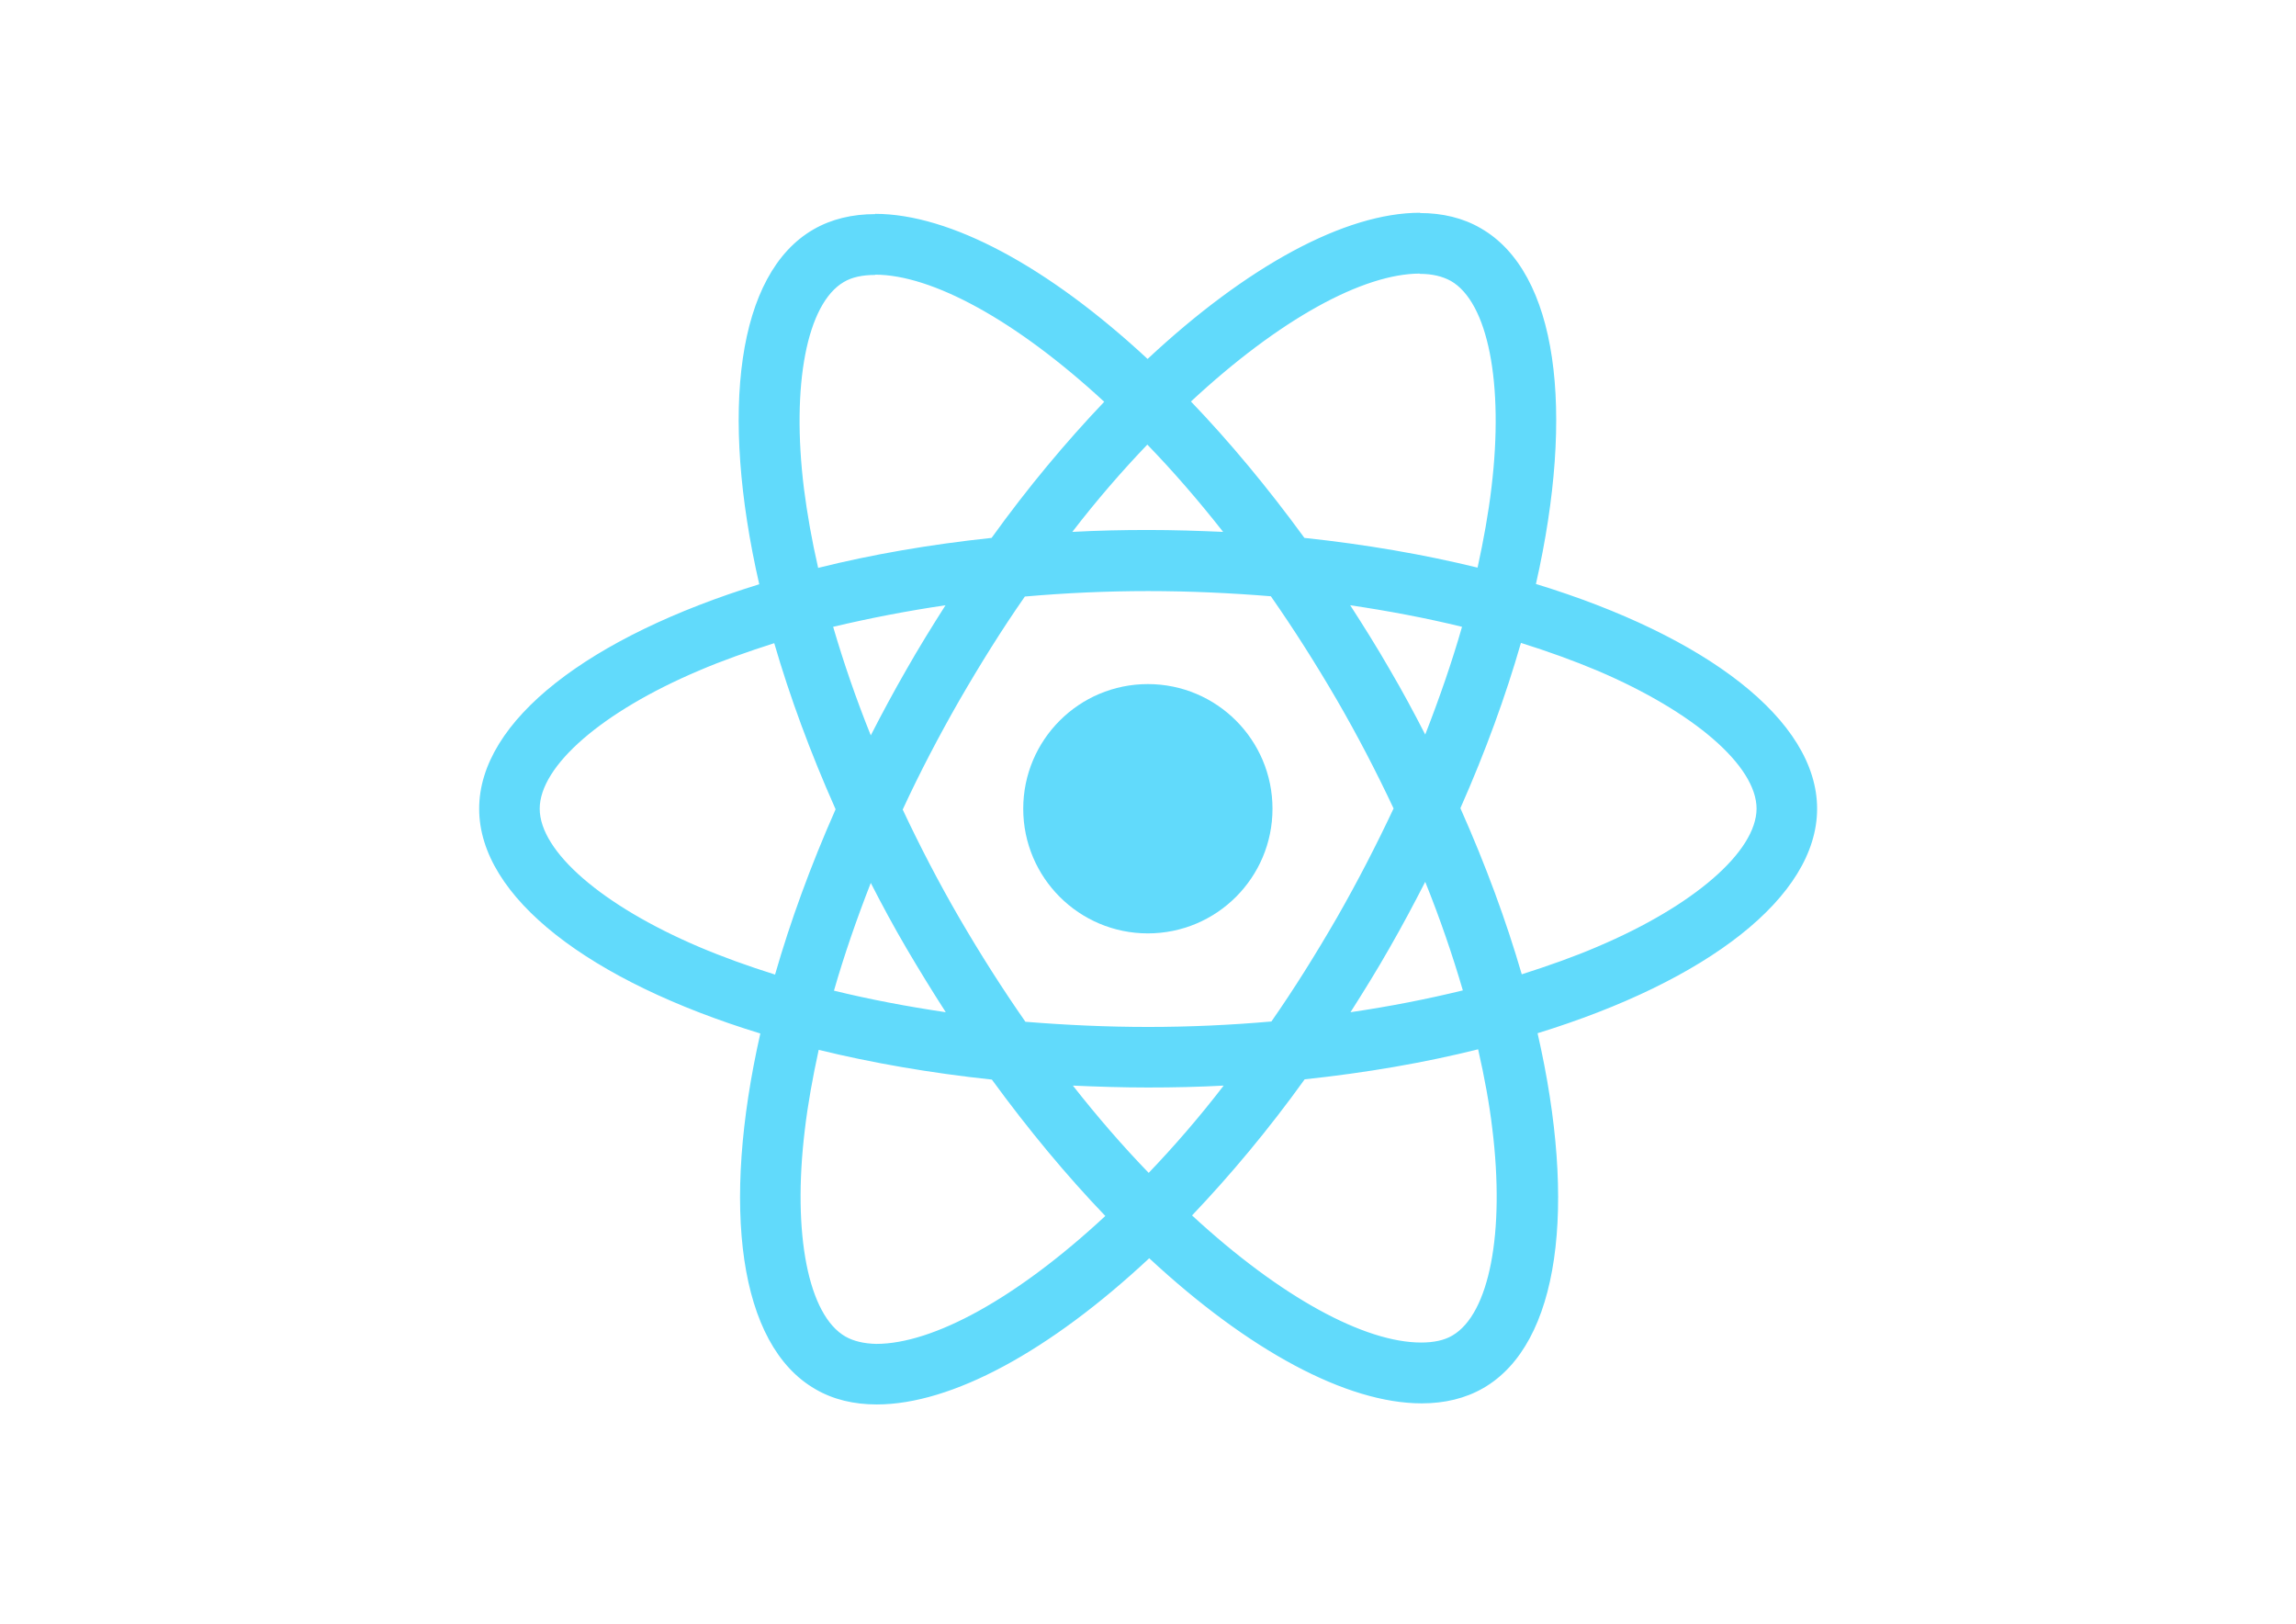
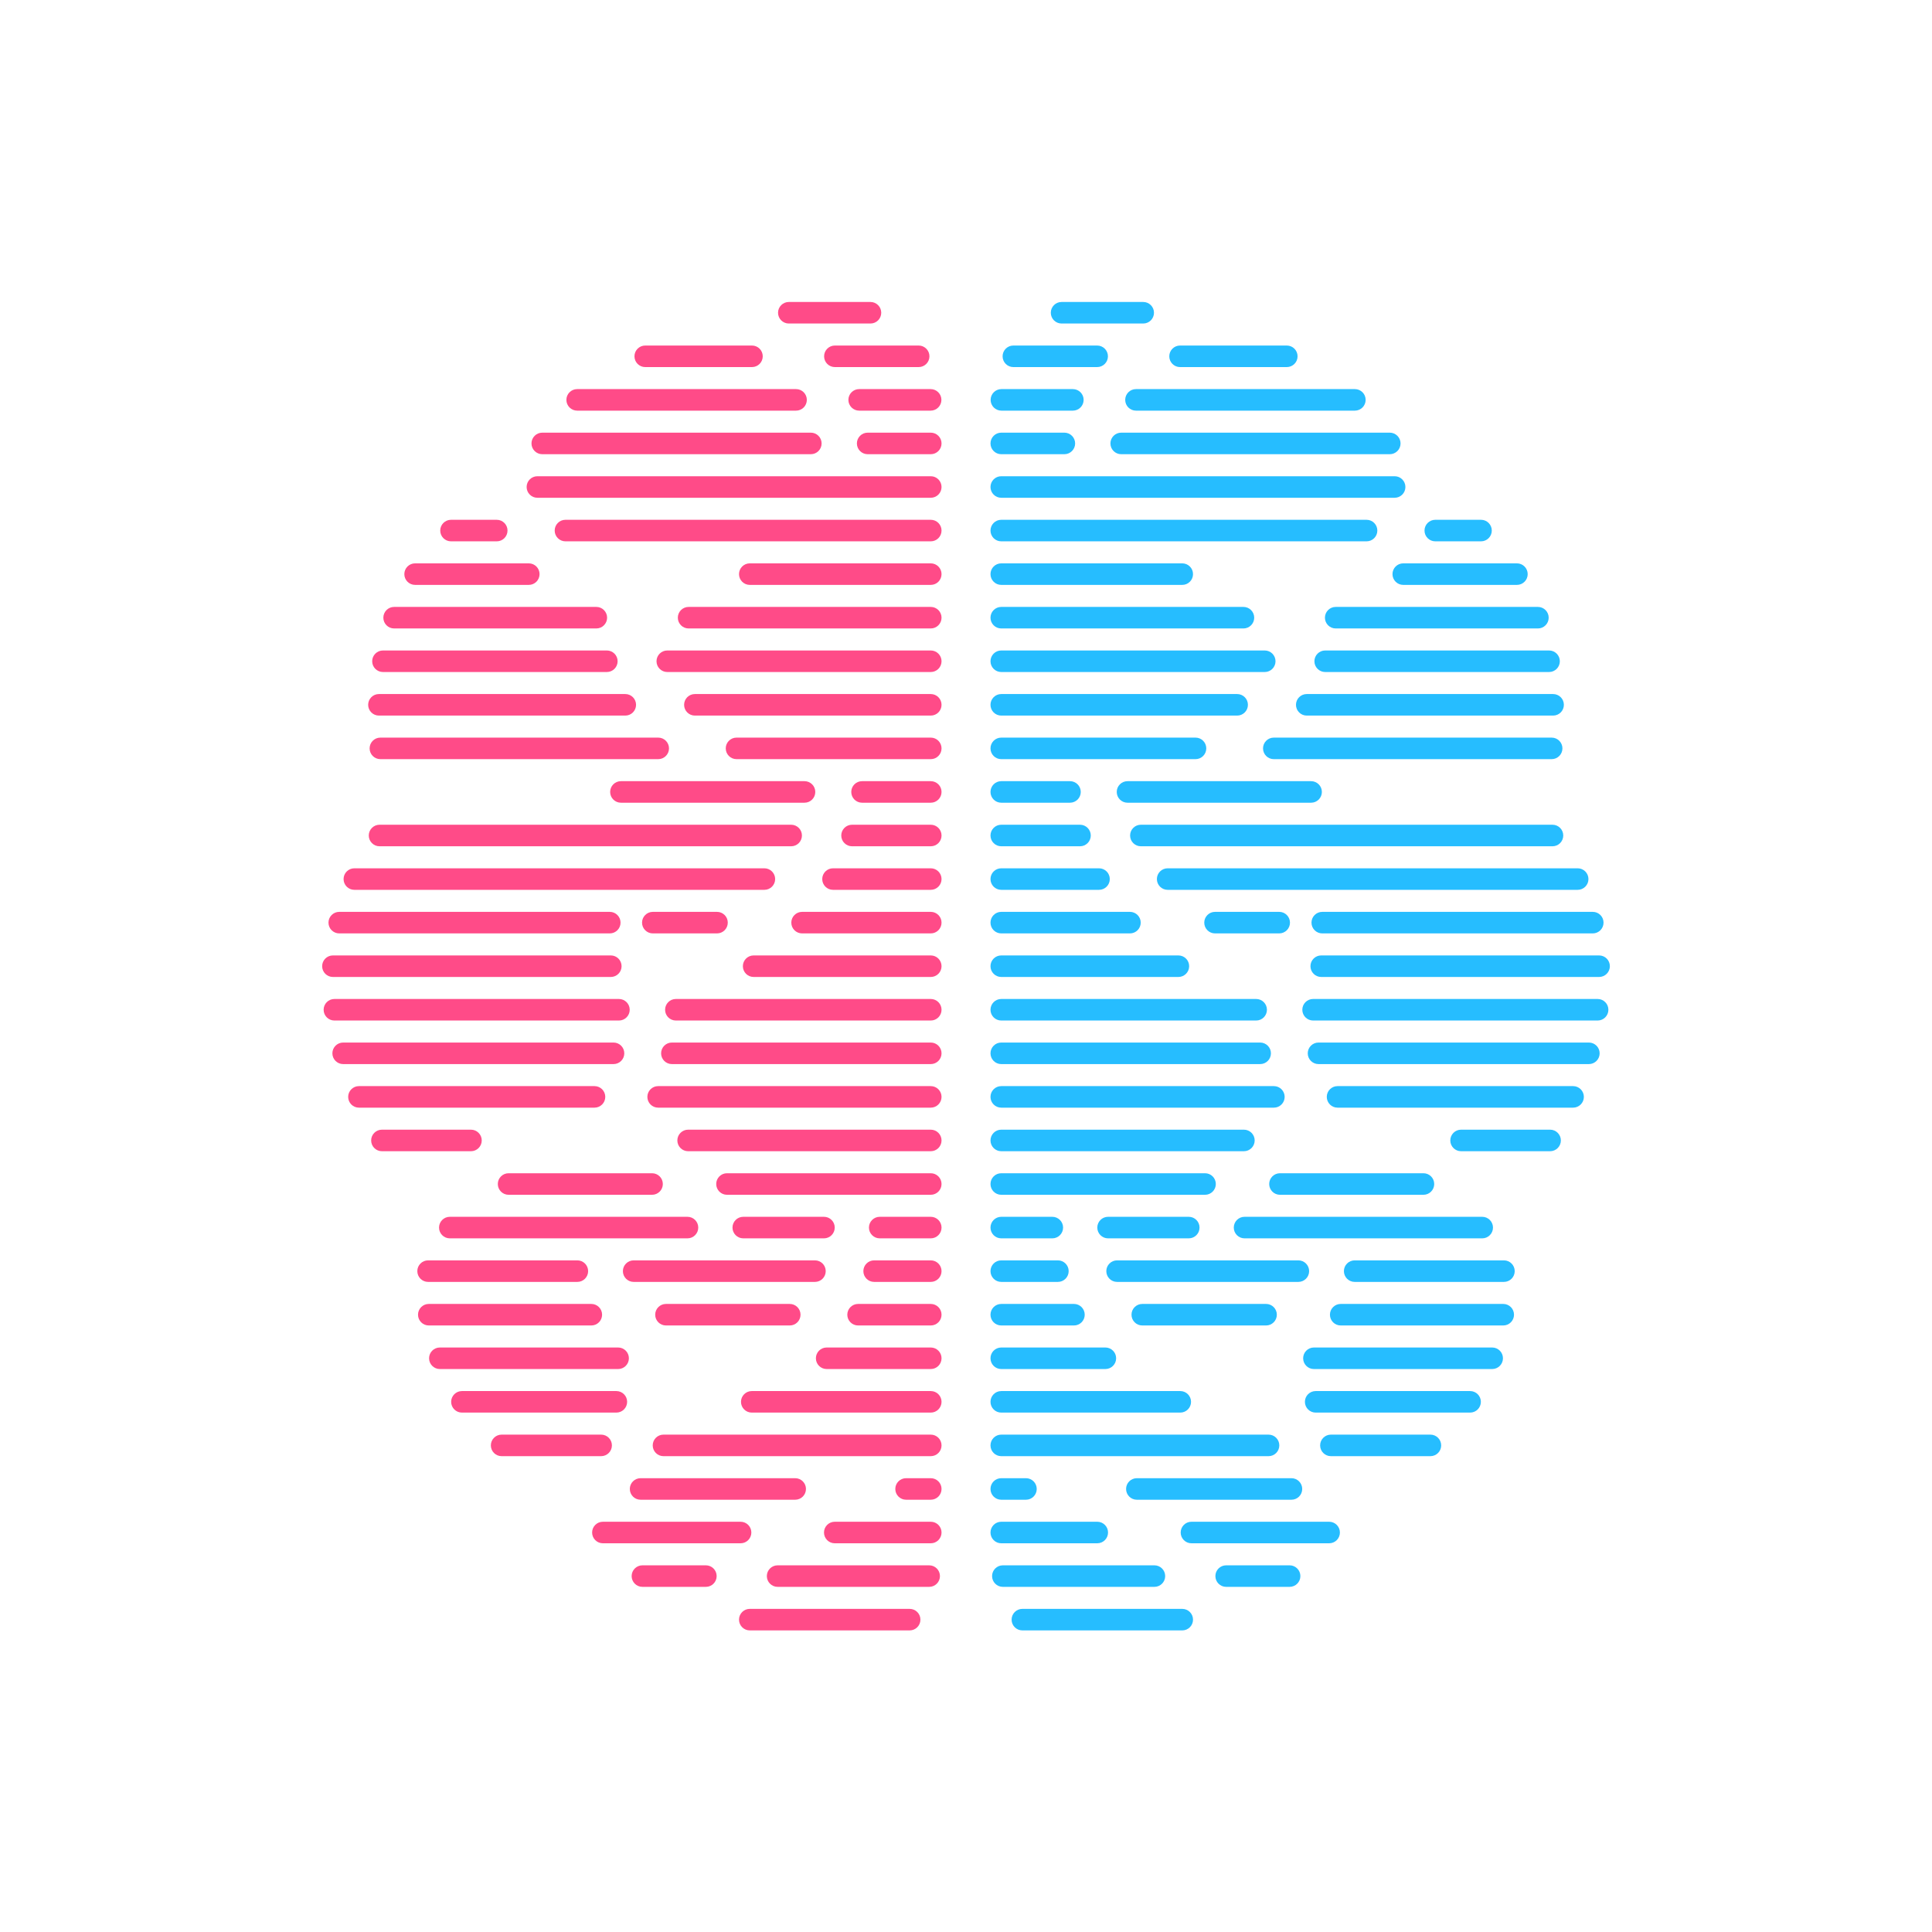
- <svg xmlns="http://www.w3.org/2000/svg" viewBox="0 0 841.9 595.3">
-   <g fill="#61DAFB">
-     <path d="M666.3 296.5c0-32.5-40.7-63.3-103.1-82.4 14.4-63.6 8-114.2-20.2-130.4-6.5-3.8-14.1-5.6-22.4-5.6v22.3c4.6 0 8.3.9 11.4 2.6 13.6 7.8 19.5 37.5 14.9 75.7-1.1 9.4-2.9 19.3-5.1 29.4-19.6-4.8-41-8.5-63.5-10.9-13.5-18.5-27.5-35.3-41.6-50 32.6-30.3 63.2-46.9 84-46.9V78c-27.5 0-63.5 19.6-99.9 53.6-36.4-33.8-72.4-53.2-99.9-53.2v22.3c20.7 0 51.4 16.5 84 46.6-14 14.7-28 31.4-41.3 49.9-22.6 2.4-44 6.1-63.6 11-2.3-10-4-19.7-5.2-29-4.7-38.2 1.1-67.9 14.6-75.8 3-1.8 6.9-2.6 11.5-2.6V78.5c-8.4 0-16 1.8-22.6 5.6-28.1 16.2-34.4 66.7-19.9 130.1-62.2 19.2-102.7 49.9-102.7 82.3 0 32.5 40.7 63.3 103.1 82.4-14.4 63.6-8 114.2 20.2 130.4 6.5 3.8 14.1 5.6 22.5 5.6 27.5 0 63.5-19.6 99.9-53.6 36.4 33.8 72.4 53.2 99.9 53.2 8.4 0 16-1.8 22.6-5.6 28.1-16.2 34.4-66.7 19.9-130.1 62-19.1 102.5-49.9 102.5-82.3zm-130.2-66.7c-3.7 12.9-8.3 26.2-13.5 39.5-4.1-8-8.4-16-13.1-24-4.6-8-9.5-15.8-14.4-23.4 14.2 2.1 27.9 4.7 41 7.9zm-45.8 106.5c-7.8 13.5-15.8 26.3-24.1 38.2-14.9 1.3-30 2-45.2 2-15.1 0-30.2-.7-45-1.9-8.3-11.9-16.4-24.6-24.2-38-7.6-13.1-14.5-26.4-20.8-39.8 6.2-13.4 13.2-26.8 20.7-39.9 7.8-13.5 15.8-26.3 24.1-38.2 14.9-1.3 30-2 45.2-2 15.1 0 30.2.7 45 1.9 8.3 11.9 16.4 24.6 24.2 38 7.6 13.1 14.5 26.4 20.8 39.8-6.3 13.4-13.2 26.8-20.7 39.9zm32.3-13c5.4 13.4 10 26.8 13.8 39.8-13.1 3.2-26.9 5.9-41.2 8 4.9-7.7 9.8-15.6 14.4-23.7 4.6-8 8.9-16.1 13-24.1zM421.2 430c-9.3-9.6-18.6-20.3-27.8-32 9 .4 18.2.7 27.5.7 9.4 0 18.7-.2 27.8-.7-9 11.7-18.3 22.4-27.5 32zm-74.4-58.9c-14.2-2.1-27.9-4.7-41-7.9 3.7-12.9 8.3-26.2 13.5-39.5 4.1 8 8.4 16 13.1 24 4.7 8 9.5 15.8 14.4 23.4zM420.7 163c9.3 9.6 18.6 20.3 27.8 32-9-.4-18.2-.7-27.5-.7-9.4 0-18.7.2-27.8.7 9-11.7 18.3-22.4 27.5-32zm-74 58.9c-4.9 7.7-9.8 15.6-14.4 23.7-4.6 8-8.9 16-13 24-5.4-13.4-10-26.8-13.8-39.8 13.1-3.1 26.9-5.8 41.2-7.9zm-90.5 125.2c-35.4-15.1-58.3-34.9-58.3-50.6 0-15.7 22.9-35.6 58.3-50.6 8.6-3.7 18-7 27.7-10.1 5.7 19.6 13.2 40 22.5 60.9-9.2 20.8-16.6 41.1-22.2 60.6-9.9-3.1-19.3-6.5-28-10.2zM310 490c-13.6-7.8-19.5-37.5-14.9-75.7 1.1-9.4 2.9-19.3 5.1-29.4 19.6 4.8 41 8.5 63.5 10.9 13.5 18.5 27.5 35.3 41.6 50-32.6 30.3-63.2 46.9-84 46.9-4.5-.1-8.3-1-11.3-2.7zm237.2-76.2c4.7 38.2-1.1 67.9-14.6 75.8-3 1.8-6.9 2.6-11.5 2.6-20.7 0-51.4-16.5-84-46.6 14-14.7 28-31.4 41.3-49.9 22.6-2.4 44-6.1 63.6-11 2.3 10.1 4.1 19.8 5.2 29.1zm38.5-66.7c-8.6 3.7-18 7-27.7 10.1-5.7-19.6-13.2-40-22.5-60.9 9.2-20.8 16.6-41.1 22.2-60.6 9.9 3.1 19.3 6.5 28.1 10.2 35.4 15.1 58.3 34.9 58.3 50.6-.1 15.7-23 35.6-58.4 50.6zM320.8 78.4z" />
-     <circle cx="420.9" cy="296.5" r="45.7" />
-     <path d="M520.5 78.1z" />
+ <svg xmlns="http://www.w3.org/2000/svg" width="100%" height="100%" viewBox="0 0 1240 1240" version="1.1" xml:space="preserve" style="fill-rule:evenodd;clip-rule:evenodd;stroke-linejoin:round;stroke-miterlimit:1.414;">
+   <g>
+     <g>
+       <path d="M758.795,1046.43l-102.612,0c-3.82,0 -6.912,-3.091 -6.912,-6.911c0,-3.82 3.092,-6.91 6.912,-6.91l102.612,0c3.819,0 6.91,3.09 6.91,6.91c0,3.82 -3.091,6.911 -6.91,6.911Z" style="fill:#26bdff;fill-rule:nonzero;" />
+       <path d="M740.928,1018.48l-97.278,0c-3.819,0 -6.911,-3.09 -6.911,-6.91c0,-3.82 3.092,-6.91 6.911,-6.91l97.278,0c3.819,0 6.911,3.09 6.911,6.91c0,3.82 -3.092,6.91 -6.911,6.91Zm86.773,0l-40.727,0c-3.82,0 -6.911,-3.09 -6.911,-6.91c0,-3.82 3.091,-6.91 6.911,-6.91l40.727,0c3.82,0 6.911,3.09 6.911,6.91c0,3.82 -3.091,6.91 -6.911,6.91Z" style="fill:#26bdff;fill-rule:nonzero;" />
+       <path d="M704.254,990.514l-61.625,0c-3.819,0 -6.911,-3.092 -6.911,-6.911c0,-3.819 3.092,-6.911 6.911,-6.911l61.625,0c3.819,0 6.911,3.092 6.911,6.911c0,3.819 -3.092,6.911 -6.911,6.911Zm148.821,0l-88.376,0c-3.819,0 -6.91,-3.092 -6.91,-6.911c0,-3.819 3.091,-6.911 6.91,-6.911l88.376,0c3.82,0 6.91,3.092 6.91,6.911c0,3.819 -3.09,6.911 -6.91,6.911Z" style="fill:#26bdff;fill-rule:nonzero;" />
+       <path d="M658.486,962.561l-15.857,0c-3.819,0 -6.911,-3.092 -6.911,-6.912c0,-3.819 3.092,-6.911 6.911,-6.911l15.857,0c3.82,0 6.91,3.092 6.91,6.911c0,3.82 -3.09,6.912 -6.91,6.912Zm170.392,0l-99.224,0c-3.819,0 -6.911,-3.092 -6.911,-6.912c0,-3.819 3.092,-6.911 6.911,-6.911l99.224,0c3.819,0 6.911,3.092 6.911,6.911c0,3.82 -3.092,6.912 -6.911,6.912Z" style="fill:#26bdff;fill-rule:nonzero;" />
+       <path d="M814.184,934.597l-171.555,0c-3.819,0 -6.911,-3.092 -6.911,-6.911c0,-3.82 3.092,-6.912 6.911,-6.912l171.555,0c3.819,0 6.908,3.092 6.908,6.912c0,3.819 -3.089,6.911 -6.908,6.911Zm103.883,0l-63.868,0c-3.816,0 -6.908,-3.092 -6.908,-6.911c0,-3.82 3.092,-6.912 6.908,-6.912l63.868,0c3.82,0 6.912,3.092 6.912,6.912c0,3.819 -3.092,6.911 -6.912,6.911Z" style="fill:#26bdff;fill-rule:nonzero;" />
+       <path d="M757.521,906.633l-114.892,0c-3.819,0 -6.911,-3.092 -6.911,-6.908c0,-3.82 3.092,-6.912 6.911,-6.912l114.892,0c3.819,0 6.911,3.092 6.911,6.912c0,3.816 -3.092,6.908 -6.911,6.908Zm186.023,0l-99.111,0c-3.82,0 -6.911,-3.092 -6.911,-6.908c0,-3.82 3.091,-6.912 6.911,-6.912l99.111,0c3.819,0 6.91,3.092 6.91,6.912c0,3.816 -3.091,6.908 -6.91,6.908Z" style="fill:#26bdff;fill-rule:nonzero;" />
+       <path d="M709.449,878.68l-66.82,0c-3.819,0 -6.911,-3.092 -6.911,-6.911c0,-3.82 3.092,-6.912 6.911,-6.912l66.82,0c3.82,0 6.911,3.092 6.911,6.912c0,3.819 -3.091,6.911 -6.911,6.911Zm248.271,0l-114.421,0c-3.82,0 -6.911,-3.092 -6.911,-6.911c0,-3.82 3.091,-6.912 6.911,-6.912l114.421,0c3.819,0 6.911,3.092 6.911,6.912c0,3.819 -3.092,6.911 -6.911,6.911Z" style="fill:#26bdff;fill-rule:nonzero;" />
+       <path d="M689.29,850.716l-46.661,0c-3.819,0 -6.911,-3.092 -6.911,-6.908c0,-3.82 3.092,-6.912 6.911,-6.912l46.661,0c3.818,0 6.91,3.092 6.91,6.912c0,3.816 -3.092,6.908 -6.91,6.908Zm123.3,0l-79.455,0c-3.82,0 -6.911,-3.092 -6.911,-6.908c0,-3.82 3.091,-6.912 6.911,-6.912l79.455,0c3.819,0 6.91,3.092 6.91,6.912c0,3.816 -3.091,6.908 -6.91,6.908Zm152.224,0l-104.319,0c-3.819,0 -6.91,-3.092 -6.91,-6.908c0,-3.82 3.091,-6.912 6.91,-6.912l104.319,0c3.82,0 6.91,3.092 6.91,6.912c0,3.816 -3.09,6.908 -6.91,6.908Z" style="fill:#26bdff;fill-rule:nonzero;" />
+       <path d="M678.985,822.756l-36.356,0c-3.819,0 -6.911,-3.096 -6.911,-6.912c0,-3.818 3.092,-6.914 6.911,-6.914l36.356,0c3.819,0 6.911,3.096 6.911,6.914c0,3.816 -3.092,6.912 -6.911,6.912Zm154.337,0l-116.355,0c-3.82,0 -6.91,-3.096 -6.91,-6.912c0,-3.818 3.09,-6.914 6.91,-6.914l116.355,0c3.82,0 6.91,3.096 6.91,6.914c0,3.816 -3.09,6.912 -6.91,6.912Zm131.942,0l-95.804,0c-3.819,0 -6.91,-3.096 -6.91,-6.912c0,-3.818 3.091,-6.914 6.91,-6.914l95.804,0c3.819,0 6.911,3.096 6.911,6.914c0,3.816 -3.092,6.912 -6.911,6.912Z" style="fill:#26bdff;fill-rule:nonzero;" />
+       <path d="M675.399,794.797l-32.77,0c-3.819,0 -6.911,-3.096 -6.911,-6.912c0,-3.817 3.092,-6.914 6.911,-6.914l32.77,0c3.82,0 6.912,3.097 6.912,6.914c0,3.816 -3.092,6.912 -6.912,6.912Zm87.578,0l-51.796,0c-3.82,0 -6.909,-3.096 -6.909,-6.912c0,-3.817 3.089,-6.914 6.909,-6.914l51.796,0c3.819,0 6.911,3.097 6.911,6.914c0,3.816 -3.092,6.912 -6.911,6.912Zm188.344,0l-152.546,0c-3.819,0 -6.908,-3.096 -6.908,-6.912c0,-3.817 3.089,-6.914 6.908,-6.914l152.546,0c3.82,0 6.911,3.097 6.911,6.914c0,3.816 -3.091,6.912 -6.911,6.912Z" style="fill:#26bdff;fill-rule:nonzero;" />
+       <path d="M773.428,766.837l-130.799,0c-3.819,0 -6.911,-3.097 -6.911,-6.914c0,-3.817 3.092,-6.912 6.911,-6.912l130.799,0c3.819,0 6.911,3.095 6.911,6.912c0,3.817 -3.092,6.914 -6.911,6.914Zm140.172,0l-92.09,0c-3.82,0 -6.911,-3.097 -6.911,-6.914c0,-3.817 3.091,-6.912 6.911,-6.912l92.09,0c3.819,0 6.91,3.095 6.91,6.912c0,3.817 -3.091,6.914 -6.91,6.914Z" style="fill:#26bdff;fill-rule:nonzero;" />
+       <path d="M798.371,738.876l-155.742,0c-3.819,0 -6.911,-3.096 -6.911,-6.912c0,-3.818 3.092,-6.914 6.911,-6.914l155.742,0c3.817,0 6.908,3.096 6.908,6.914c0,3.816 -3.091,6.912 -6.908,6.912Zm196.52,0l-57.147,0c-3.819,0 -6.911,-3.096 -6.911,-6.912c0,-3.818 3.092,-6.914 6.911,-6.914l57.147,0c3.819,0 6.909,3.096 6.909,6.914c0,3.816 -3.09,6.912 -6.909,6.912Z" style="fill:#26bdff;fill-rule:nonzero;" />
+       <path d="M817.612,710.917l-174.983,0c-3.819,0 -6.911,-3.096 -6.911,-6.912c0,-3.817 3.092,-6.913 6.911,-6.913l174.983,0c3.819,0 6.91,3.096 6.91,6.913c0,3.816 -3.091,6.912 -6.91,6.912Zm192.038,0l-151.188,0c-3.819,0 -6.91,-3.096 -6.91,-6.912c0,-3.817 3.091,-6.913 6.91,-6.913l151.188,0c3.82,0 6.91,3.096 6.91,6.913c0,3.816 -3.09,6.912 -6.91,6.912Z" style="fill:#26bdff;fill-rule:nonzero;" />
+       <path d="M808.797,682.956l-166.168,0c-3.819,0 -6.911,-3.096 -6.911,-6.912c0,-3.817 3.092,-6.914 6.911,-6.914l166.168,0c3.818,0 6.911,3.097 6.911,6.914c0,3.816 -3.093,6.912 -6.911,6.912Zm210.983,0l-173.529,0c-3.819,0 -6.911,-3.096 -6.911,-6.912c0,-3.817 3.092,-6.914 6.911,-6.914l173.529,0c3.82,0 6.909,3.097 6.909,6.914c0,3.816 -3.089,6.912 -6.909,6.912Z" style="fill:#26bdff;fill-rule:nonzero;" />
+       <path d="M806.233,654.996l-163.604,0c-3.819,0 -6.911,-3.096 -6.911,-6.914c0,-3.816 3.092,-6.912 6.911,-6.912l163.604,0c3.819,0 6.911,3.096 6.911,6.912c0,3.818 -3.092,6.914 -6.911,6.914Zm219.157,0l-182.619,0c-3.82,0 -6.912,-3.096 -6.912,-6.914c0,-3.816 3.092,-6.912 6.912,-6.912l182.619,0c3.819,0 6.91,3.096 6.91,6.912c0,3.818 -3.091,6.914 -6.91,6.914Z" style="fill:#26bdff;fill-rule:nonzero;" />
+       <path d="M756.317,627.038l-113.688,0c-3.819,0 -6.911,-3.095 -6.911,-6.912c0,-3.816 3.092,-6.912 6.911,-6.912l113.688,0c3.82,0 6.912,3.096 6.912,6.912c0,3.817 -3.092,6.912 -6.912,6.912Zm270.022,0l-178.347,0c-3.819,0 -6.911,-3.095 -6.911,-6.912c0,-3.816 3.092,-6.912 6.911,-6.912l178.347,0c3.821,0 6.911,3.096 6.911,6.912c0,3.817 -3.09,6.912 -6.911,6.912Z" style="fill:#26bdff;fill-rule:nonzero;" />
+       <path d="M725.229,599.079l-82.6,0c-3.819,0 -6.911,-3.096 -6.911,-6.914c0,-3.816 3.092,-6.912 6.911,-6.912l82.6,0c3.818,0 6.91,3.096 6.91,6.912c0,3.818 -3.092,6.914 -6.91,6.914Zm95.794,0l-41.194,0c-3.819,0 -6.91,-3.096 -6.91,-6.914c0,-3.816 3.091,-6.912 6.91,-6.912l41.194,0c3.82,0 6.912,3.096 6.912,6.912c0,3.818 -3.092,6.914 -6.912,6.914Zm201.257,0l-173.632,0c-3.818,0 -6.91,-3.096 -6.91,-6.914c0,-3.816 3.092,-6.912 6.91,-6.912l173.632,0c3.82,0 6.909,3.096 6.909,6.912c0,3.818 -3.089,6.914 -6.909,6.914Z" style="fill:#26bdff;fill-rule:nonzero;" />
+       <path d="M705.381,571.117l-62.752,0c-3.819,0 -6.911,-3.096 -6.911,-6.912c0,-3.816 3.092,-6.913 6.911,-6.913l62.752,0c3.816,0 6.908,3.097 6.908,6.913c0,3.816 -3.092,6.912 -6.908,6.912Zm307.209,0l-263.165,0c-3.819,0 -6.91,-3.096 -6.91,-6.912c0,-3.816 3.091,-6.913 6.91,-6.913l263.165,0c3.82,0 6.91,3.097 6.91,6.913c0,3.816 -3.09,6.912 -6.91,6.912Z" style="fill:#26bdff;fill-rule:nonzero;" />
+       <path d="M693.169,543.159l-50.54,0c-3.819,0 -6.911,-3.096 -6.911,-6.912c0,-3.817 3.092,-6.914 6.911,-6.914l50.54,0c3.819,0 6.911,3.097 6.911,6.914c0,3.816 -3.092,6.912 -6.911,6.912Zm303.253,0l-264.189,0c-3.819,0 -6.911,-3.096 -6.911,-6.912c0,-3.817 3.092,-6.914 6.911,-6.914l264.189,0c3.818,0 6.908,3.097 6.908,6.914c0,3.816 -3.09,6.912 -6.908,6.912Z" style="fill:#26bdff;fill-rule:nonzero;" />
+       <path d="M686.744,515.199l-44.115,0c-3.819,0 -6.911,-3.097 -6.911,-6.913c0,-3.817 3.092,-6.913 6.911,-6.913l44.115,0c3.819,0 6.911,3.096 6.911,6.913c0,3.816 -3.092,6.913 -6.911,6.913Zm154.752,0l-117.836,0c-3.819,0 -6.911,-3.097 -6.911,-6.913c0,-3.817 3.092,-6.913 6.911,-6.913l117.836,0c3.819,0 6.911,3.096 6.911,6.913c0,3.816 -3.092,6.913 -6.911,6.913Z" style="fill:#26bdff;fill-rule:nonzero;" />
+       <path d="M767.308,487.24l-124.679,0c-3.819,0 -6.911,-3.096 -6.911,-6.913c0,-3.817 3.092,-6.912 6.911,-6.912l124.679,0c3.819,0 6.908,3.095 6.908,6.912c0,3.817 -3.089,6.913 -6.908,6.913Zm228.578,0l-178.334,0c-3.82,0 -6.911,-3.096 -6.911,-6.913c0,-3.817 3.091,-6.912 6.911,-6.912l178.334,0c3.819,0 6.914,3.095 6.914,6.912c0,3.817 -3.095,6.913 -6.914,6.913Z" style="fill:#26bdff;fill-rule:nonzero;" />
+       <path d="M794.032,459.279l-151.403,0c-3.819,0 -6.911,-3.096 -6.911,-6.914c0,-3.816 3.092,-6.912 6.911,-6.912l151.403,0c3.82,0 6.91,3.096 6.91,6.912c0,3.818 -3.09,6.914 -6.91,6.914Zm202.789,0l-158.122,0c-3.819,0 -6.911,-3.096 -6.911,-6.914c0,-3.816 3.092,-6.912 6.911,-6.912l158.122,0c3.819,0 6.909,3.096 6.909,6.912c0,3.818 -3.09,6.914 -6.909,6.914Z" style="fill:#26bdff;fill-rule:nonzero;" />
+       <path d="M811.741,431.317l-169.112,0c-3.819,0 -6.911,-3.095 -6.911,-6.912c0,-3.816 3.092,-6.913 6.911,-6.913l169.112,0c3.82,0 6.911,3.097 6.911,6.913c0,3.817 -3.091,6.912 -6.911,6.912Zm182.49,0l-143.702,0c-3.819,0 -6.91,-3.095 -6.91,-6.912c0,-3.816 3.091,-6.913 6.91,-6.913l143.702,0c3.82,0 6.909,3.097 6.909,6.913c0,3.817 -3.089,6.912 -6.909,6.912Z" style="fill:#26bdff;fill-rule:nonzero;" />
+       <path d="M798.066,403.359l-155.437,0c-3.819,0 -6.911,-3.095 -6.911,-6.912c0,-3.817 3.092,-6.913 6.911,-6.913l155.437,0c3.82,0 6.912,3.096 6.912,6.913c0,3.817 -3.092,6.912 -6.912,6.912Zm189.005,0l-129.788,0c-3.819,0 -6.911,-3.095 -6.911,-6.912c0,-3.817 3.092,-6.913 6.911,-6.913l129.788,0c3.817,0 6.91,3.096 6.91,6.913c0,3.817 -3.093,6.912 -6.91,6.912Z" style="fill:#26bdff;fill-rule:nonzero;" />
+       <path d="M758.795,375.399l-116.166,0c-3.819,0 -6.911,-3.097 -6.911,-6.913c0,-3.817 3.092,-6.913 6.911,-6.913l116.166,0c3.819,0 6.91,3.096 6.91,6.913c0,3.816 -3.091,6.913 -6.91,6.913Zm214.801,0l-72.962,0c-3.82,0 -6.908,-3.097 -6.908,-6.913c0,-3.817 3.088,-6.913 6.908,-6.913l72.962,0c3.819,0 6.911,3.096 6.911,6.913c0,3.816 -3.092,6.913 -6.911,6.913Z" style="fill:#26bdff;fill-rule:nonzero;" />
+       <path d="M877.096,347.44l-234.467,0c-3.819,0 -6.911,-3.096 -6.911,-6.913c0,-3.817 3.092,-6.912 6.911,-6.912l234.467,0c3.819,0 6.911,3.095 6.911,6.912c0,3.817 -3.092,6.913 -6.911,6.913Zm73.456,0l-29.359,0c-3.819,0 -6.911,-3.096 -6.911,-6.913c0,-3.817 3.092,-6.912 6.911,-6.912l29.359,0c3.819,0 6.911,3.095 6.911,6.912c0,3.817 -3.092,6.913 -6.911,6.913Z" style="fill:#26bdff;fill-rule:nonzero;" />
+       <path d="M895.11,319.479l-252.481,0c-3.819,0 -6.911,-3.095 -6.911,-6.912c0,-3.818 3.092,-6.913 6.911,-6.913l252.481,0c3.82,0 6.911,3.095 6.911,6.913c0,3.817 -3.091,6.912 -6.911,6.912Z" style="fill:#26bdff;fill-rule:nonzero;" />
+       <path d="M683.133,291.518l-40.504,0c-3.819,0 -6.911,-3.096 -6.911,-6.912c0,-3.816 3.092,-6.914 6.911,-6.914l40.504,0c3.819,0 6.91,3.098 6.91,6.914c0,3.816 -3.091,6.912 -6.91,6.912Zm208.859,0l-172.386,0c-3.819,0 -6.91,-3.096 -6.91,-6.912c0,-3.816 3.091,-6.914 6.91,-6.914l172.386,0c3.82,0 6.911,3.098 6.911,6.914c0,3.816 -3.091,6.912 -6.911,6.912Z" style="fill:#26bdff;fill-rule:nonzero;" />
+       <path d="M688.588,263.56l-45.872,0c-3.82,0 -6.911,-3.096 -6.911,-6.913c0,-3.816 3.091,-6.913 6.911,-6.913l45.872,0c3.819,0 6.911,3.097 6.911,6.913c0,3.817 -3.092,6.913 -6.911,6.913Zm181.001,0l-140.5,0c-3.819,0 -6.908,-3.096 -6.908,-6.913c0,-3.816 3.089,-6.913 6.908,-6.913l140.5,0c3.819,0 6.911,3.097 6.911,6.913c0,3.817 -3.092,6.913 -6.911,6.913Z" style="fill:#26bdff;fill-rule:nonzero;" />
+       <path d="M704.186,235.6l-53.788,0c-3.819,0 -6.911,-3.096 -6.911,-6.914c0,-3.817 3.092,-6.913 6.911,-6.913l53.788,0c3.816,0 6.911,3.096 6.911,6.913c0,3.818 -3.095,6.914 -6.911,6.914Zm121.713,0l-68.517,0c-3.819,0 -6.911,-3.096 -6.911,-6.914c0,-3.817 3.092,-6.913 6.911,-6.913l68.517,0c3.819,0 6.911,3.096 6.911,6.913c0,3.818 -3.092,6.914 -6.911,6.914Z" style="fill:#26bdff;fill-rule:nonzero;" />
+       <path d="M733.741,207.641l-52.402,0c-3.819,0 -6.911,-3.096 -6.911,-6.914c0,-3.816 3.092,-6.912 6.911,-6.912l52.402,0c3.82,0 6.911,3.096 6.911,6.912c0,3.818 -3.091,6.914 -6.911,6.914Z" style="fill:#26bdff;fill-rule:nonzero;" />
+     </g>
+     <g>
+       <path d="M583.835,1046.43l-102.607,0c-3.817,0 -6.913,-3.091 -6.913,-6.911c0,-3.82 3.096,-6.91 6.913,-6.91l102.607,0c3.817,0 6.913,3.09 6.913,6.91c0,3.82 -3.096,6.911 -6.913,6.911Z" style="fill:#ff4b88;fill-rule:nonzero;" />
+       <path d="M453.049,1018.48l-40.732,0c-3.817,0 -6.914,-3.09 -6.914,-6.91c0,-3.82 3.097,-6.91 6.914,-6.91l40.732,0c3.817,0 6.912,3.09 6.912,6.91c0,3.82 -3.095,6.91 -6.912,6.91Zm143.32,0l-97.278,0c-3.817,0 -6.913,-3.09 -6.913,-6.91c0,-3.82 3.096,-6.91 6.913,-6.91l97.278,0c3.816,0 6.912,3.09 6.912,6.91c0,3.82 -3.096,6.91 -6.912,6.91Z" style="fill:#ff4b88;fill-rule:nonzero;" />
+       <path d="M475.32,990.514l-88.375,0c-3.818,0 -6.913,-3.092 -6.913,-6.911c0,-3.819 3.095,-6.911 6.913,-6.911l88.375,0c3.816,0 6.912,3.092 6.912,6.911c0,3.819 -3.096,6.911 -6.912,6.911Zm122.068,0l-61.62,0c-3.816,0 -6.912,-3.092 -6.912,-6.911c0,-3.819 3.096,-6.911 6.912,-6.911l61.62,0c3.816,0 6.913,3.092 6.913,6.911c0,3.819 -3.097,6.911 -6.913,6.911Z" style="fill:#ff4b88;fill-rule:nonzero;" />
+       <path d="M510.37,962.561l-99.227,0c-3.817,0 -6.913,-3.092 -6.913,-6.912c0,-3.819 3.096,-6.911 6.913,-6.911l99.227,0c3.818,0 6.914,3.092 6.914,6.911c0,3.82 -3.096,6.912 -6.914,6.912Zm87.018,0l-15.85,0c-3.816,0 -6.913,-3.092 -6.913,-6.912c0,-3.819 3.097,-6.911 6.913,-6.911l15.85,0c3.816,0 6.913,3.092 6.913,6.911c0,3.82 -3.097,6.912 -6.913,6.912Z" style="fill:#ff4b88;fill-rule:nonzero;" />
+       <path d="M385.821,934.597l-63.869,0c-3.817,0 -6.912,-3.092 -6.912,-6.911c0,-3.82 3.095,-6.912 6.912,-6.912l63.869,0c3.817,0 6.914,3.092 6.914,6.912c0,3.819 -3.097,6.911 -6.914,6.911Zm211.567,0l-171.546,0c-3.818,0 -6.914,-3.092 -6.914,-6.911c0,-3.82 3.096,-6.912 6.914,-6.912l171.546,0c3.816,0 6.913,3.092 6.913,6.912c0,3.819 -3.097,6.911 -6.913,6.911Z" style="fill:#ff4b88;fill-rule:nonzero;" />
+       <path d="M395.593,906.633l-99.116,0c-3.817,0 -6.913,-3.092 -6.913,-6.908c0,-3.82 3.096,-6.912 6.913,-6.912l99.116,0c3.816,0 6.912,3.092 6.912,6.912c0,3.816 -3.096,6.908 -6.912,6.908Zm201.795,0l-114.889,0c-3.817,0 -6.913,-3.092 -6.913,-6.908c0,-3.82 3.096,-6.912 6.913,-6.912l114.889,0c3.816,0 6.913,3.092 6.913,6.912c0,3.816 -3.097,6.908 -6.913,6.908Z" style="fill:#ff4b88;fill-rule:nonzero;" />
+       <path d="M396.726,878.68l-114.426,0c-3.816,0 -6.912,-3.092 -6.912,-6.911c0,-3.82 3.096,-6.912 6.912,-6.912l114.426,0c3.816,0 6.913,3.092 6.913,6.912c0,3.819 -3.097,6.911 -6.913,6.911Zm200.662,0l-66.82,0c-3.818,0 -6.913,-3.092 -6.913,-6.911c0,-3.82 3.095,-6.912 6.913,-6.912l66.82,0c3.816,0 6.913,3.092 6.913,6.912c0,3.819 -3.097,6.911 -6.913,6.911Z" style="fill:#ff4b88;fill-rule:nonzero;" />
+       <path d="M379.521,850.716l-104.315,0c-3.817,0 -6.913,-3.092 -6.913,-6.908c0,-3.82 3.096,-6.912 6.913,-6.912l104.315,0c3.817,0 6.914,3.092 6.914,6.912c0,3.816 -3.097,6.908 -6.914,6.908Zm127.362,0l-79.451,0c-3.816,0 -6.912,-3.092 -6.912,-6.908c0,-3.82 3.096,-6.912 6.912,-6.912l79.451,0c3.817,0 6.913,3.092 6.913,6.912c0,3.816 -3.096,6.908 -6.913,6.908Zm90.505,0l-46.653,0c-3.817,0 -6.914,-3.092 -6.914,-6.908c0,-3.82 3.097,-6.912 6.914,-6.912l46.653,0c3.816,0 6.913,3.092 6.913,6.912c0,3.816 -3.097,6.908 -6.913,6.908Z" style="fill:#ff4b88;fill-rule:nonzero;" />
+       <path d="M370.56,822.756l-95.805,0c-3.817,0 -6.912,-3.096 -6.912,-6.912c0,-3.818 3.095,-6.914 6.912,-6.914l95.805,0c3.817,0 6.914,3.096 6.914,6.914c0,3.816 -3.097,6.912 -6.914,6.912Zm152.492,0l-116.354,0c-3.816,0 -6.913,-3.096 -6.913,-6.912c0,-3.818 3.097,-6.914 6.913,-6.914l116.354,0c3.818,0 6.914,3.096 6.914,6.914c0,3.816 -3.096,6.912 -6.914,6.912Zm74.336,0l-36.35,0c-3.816,0 -6.913,-3.096 -6.913,-6.912c0,-3.818 3.097,-6.914 6.913,-6.914l36.35,0c3.816,0 6.913,3.096 6.913,6.914c0,3.816 -3.097,6.912 -6.913,6.912Z" style="fill:#ff4b88;fill-rule:nonzero;" />
+       <path d="M441.241,794.797l-152.543,0c-3.817,0 -6.913,-3.096 -6.913,-6.912c0,-3.817 3.096,-6.914 6.913,-6.914l152.543,0c3.817,0 6.912,3.097 6.912,6.914c0,3.816 -3.095,6.912 -6.912,6.912Zm87.599,0l-51.797,0c-3.817,0 -6.912,-3.096 -6.912,-6.912c0,-3.817 3.095,-6.914 6.912,-6.914l51.797,0c3.817,0 6.913,3.097 6.913,6.914c0,3.816 -3.096,6.912 -6.913,6.912Zm68.548,0l-32.764,0c-3.818,0 -6.914,-3.096 -6.914,-6.912c0,-3.817 3.096,-6.914 6.914,-6.914l32.764,0c3.816,0 6.913,3.097 6.913,6.914c0,3.816 -3.097,6.912 -6.913,6.912Z" style="fill:#ff4b88;fill-rule:nonzero;" />
+       <path d="M418.508,766.837l-92.087,0c-3.817,0 -6.914,-3.097 -6.914,-6.914c0,-3.817 3.097,-6.912 6.914,-6.912l92.087,0c3.817,0 6.913,3.095 6.913,6.912c0,3.817 -3.096,6.914 -6.913,6.914Zm178.88,0l-130.793,0c-3.817,0 -6.913,-3.097 -6.913,-6.914c0,-3.817 3.096,-6.912 6.913,-6.912l130.793,0c3.816,0 6.913,3.095 6.913,6.912c0,3.817 -3.097,6.914 -6.913,6.914Z" style="fill:#ff4b88;fill-rule:nonzero;" />
+       <path d="M302.281,738.876l-57.154,0c-3.816,0 -6.912,-3.096 -6.912,-6.912c0,-3.818 3.096,-6.914 6.912,-6.914l57.154,0c3.817,0 6.913,3.096 6.913,6.914c0,3.816 -3.096,6.912 -6.913,6.912Zm295.107,0l-155.733,0c-3.817,0 -6.914,-3.096 -6.914,-6.912c0,-3.818 3.097,-6.914 6.914,-6.914l155.733,0c3.816,0 6.913,3.096 6.913,6.914c0,3.816 -3.097,6.912 -6.913,6.912Z" style="fill:#ff4b88;fill-rule:nonzero;" />
+       <path d="M381.563,710.917l-151.19,0c-3.817,0 -6.912,-3.096 -6.912,-6.912c0,-3.817 3.095,-6.913 6.912,-6.913l151.19,0c3.817,0 6.913,3.096 6.913,6.913c0,3.816 -3.096,6.912 -6.913,6.912Zm215.825,0l-174.981,0c-3.817,0 -6.912,-3.096 -6.912,-6.912c0,-3.817 3.095,-6.913 6.912,-6.913l174.981,0c3.816,0 6.913,3.096 6.913,6.913c0,3.816 -3.097,6.912 -6.913,6.912Z" style="fill:#ff4b88;fill-rule:nonzero;" />
+       <path d="M393.77,682.956l-173.524,0c-3.817,0 -6.914,-3.096 -6.914,-6.912c0,-3.817 3.097,-6.914 6.914,-6.914l173.524,0c3.816,0 6.912,3.097 6.912,6.914c0,3.816 -3.096,6.912 -6.912,6.912Zm203.618,0l-166.164,0c-3.818,0 -6.913,-3.096 -6.913,-6.912c0,-3.817 3.095,-6.914 6.913,-6.914l166.164,0c3.816,0 6.913,3.097 6.913,6.914c0,3.816 -3.097,6.912 -6.913,6.912Z" style="fill:#ff4b88;fill-rule:nonzero;" />
+       <path d="M397.252,654.996l-182.625,0c-3.816,0 -6.912,-3.096 -6.912,-6.914c0,-3.816 3.096,-6.912 6.912,-6.912l182.625,0c3.817,0 6.913,3.096 6.913,6.912c0,3.818 -3.096,6.914 -6.913,6.914Zm200.136,0l-163.603,0c-3.818,0 -6.913,-3.096 -6.913,-6.914c0,-3.816 3.095,-6.912 6.913,-6.912l163.603,0c3.816,0 6.913,3.096 6.913,6.912c0,3.818 -3.097,6.914 -6.913,6.914Z" style="fill:#ff4b88;fill-rule:nonzero;" />
+       <path d="M392.031,627.038l-178.356,0c-3.817,0 -6.914,-3.095 -6.914,-6.912c0,-3.816 3.097,-6.912 6.914,-6.912l178.356,0c3.817,0 6.912,3.096 6.912,6.912c0,3.817 -3.095,6.912 -6.912,6.912Zm205.357,0l-113.685,0c-3.817,0 -6.913,-3.095 -6.913,-6.912c0,-3.816 3.096,-6.912 6.913,-6.912l113.685,0c3.816,0 6.913,3.096 6.913,6.912c0,3.817 -3.097,6.912 -6.913,6.912Z" style="fill:#ff4b88;fill-rule:nonzero;" />
+       <path d="M391.367,599.079l-173.631,0c-3.817,0 -6.912,-3.096 -6.912,-6.914c0,-3.816 3.095,-6.912 6.912,-6.912l173.631,0c3.819,0 6.914,3.096 6.914,6.912c0,3.818 -3.095,6.914 -6.914,6.914Zm68.828,0l-41.201,0c-3.818,0 -6.914,-3.096 -6.914,-6.914c0,-3.816 3.096,-6.912 6.914,-6.912l41.201,0c3.817,0 6.912,3.096 6.912,6.912c0,3.818 -3.095,6.914 -6.912,6.914Zm137.193,0l-82.599,0c-3.816,0 -6.913,-3.096 -6.913,-6.914c0,-3.816 3.097,-6.912 6.913,-6.912l82.599,0c3.816,0 6.913,3.096 6.913,6.912c0,3.818 -3.097,6.914 -6.913,6.914Z" style="fill:#ff4b88;fill-rule:nonzero;" />
+       <path d="M490.595,571.117l-263.168,0c-3.818,0 -6.913,-3.096 -6.913,-6.912c0,-3.816 3.095,-6.913 6.913,-6.913l263.168,0c3.818,0 6.914,3.097 6.914,6.913c0,3.816 -3.096,6.912 -6.914,6.912Zm106.793,0l-62.743,0c-3.818,0 -6.914,-3.096 -6.914,-6.912c0,-3.816 3.096,-6.913 6.914,-6.913l62.743,0c3.816,0 6.913,3.097 6.913,6.913c0,3.816 -3.097,6.912 -6.913,6.912Z" style="fill:#ff4b88;fill-rule:nonzero;" />
+       <path d="M507.783,543.159l-264.186,0c-3.817,0 -6.913,-3.096 -6.913,-6.912c0,-3.817 3.096,-6.914 6.913,-6.914l264.186,0c3.818,0 6.912,3.097 6.912,6.914c0,3.816 -3.094,6.912 -6.912,6.912Zm89.605,0l-50.535,0c-3.817,0 -6.913,-3.096 -6.913,-6.912c0,-3.817 3.096,-6.914 6.913,-6.914l50.535,0c3.816,0 6.913,3.097 6.913,6.914c0,3.816 -3.097,6.912 -6.913,6.912Z" style="fill:#ff4b88;fill-rule:nonzero;" />
+       <path d="M516.359,515.199l-117.838,0c-3.816,0 -6.913,-3.097 -6.913,-6.913c0,-3.817 3.097,-6.913 6.913,-6.913l117.838,0c3.817,0 6.912,3.096 6.912,6.913c0,3.816 -3.095,6.913 -6.912,6.913Zm81.029,0l-44.115,0c-3.816,0 -6.912,-3.097 -6.912,-6.913c0,-3.817 3.096,-6.913 6.912,-6.913l44.115,0c3.816,0 6.913,3.096 6.913,6.913c0,3.816 -3.097,6.913 -6.913,6.913Z" style="fill:#ff4b88;fill-rule:nonzero;" />
+       <path d="M422.468,487.24l-178.33,0c-3.816,0 -6.912,-3.096 -6.912,-6.913c0,-3.817 3.096,-6.912 6.912,-6.912l178.33,0c3.816,0 6.913,3.095 6.913,6.912c0,3.817 -3.097,6.913 -6.913,6.913Zm174.92,0l-124.673,0c-3.816,0 -6.913,-3.096 -6.913,-6.913c0,-3.817 3.097,-6.912 6.913,-6.912l124.673,0c3.816,0 6.913,3.095 6.913,6.912c0,3.817 -3.097,6.913 -6.913,6.913Z" style="fill:#ff4b88;fill-rule:nonzero;" />
+       <path d="M401.323,459.279l-158.122,0c-3.817,0 -6.912,-3.096 -6.912,-6.914c0,-3.816 3.095,-6.912 6.912,-6.912l158.122,0c3.817,0 6.912,3.096 6.912,6.912c0,3.818 -3.095,6.914 -6.912,6.914Zm196.065,0l-151.402,0c-3.817,0 -6.912,-3.096 -6.912,-6.914c0,-3.816 3.095,-6.912 6.912,-6.912l151.402,0c3.816,0 6.913,3.096 6.913,6.912c0,3.818 -3.097,6.914 -6.913,6.914Z" style="fill:#ff4b88;fill-rule:nonzero;" />
+       <path d="M389.488,431.317l-143.697,0c-3.817,0 -6.914,-3.095 -6.914,-6.912c0,-3.816 3.097,-6.913 6.914,-6.913l143.697,0c3.818,0 6.913,3.097 6.913,6.913c0,3.817 -3.095,6.912 -6.913,6.912Zm207.9,0l-169.112,0c-3.816,0 -6.913,-3.095 -6.913,-6.912c0,-3.816 3.097,-6.913 6.913,-6.913l169.112,0c3.816,0 6.913,3.097 6.913,6.913c0,3.817 -3.097,6.912 -6.913,6.912Z" style="fill:#ff4b88;fill-rule:nonzero;" />
+       <path d="M382.739,403.359l-129.787,0c-3.816,0 -6.913,-3.095 -6.913,-6.912c0,-3.817 3.097,-6.913 6.913,-6.913l129.787,0c3.817,0 6.912,3.096 6.912,6.913c0,3.817 -3.095,6.912 -6.912,6.912Zm214.649,0l-155.431,0c-3.817,0 -6.913,-3.095 -6.913,-6.912c0,-3.817 3.096,-6.913 6.913,-6.913l155.431,0c3.816,0 6.913,3.096 6.913,6.913c0,3.817 -3.097,6.912 -6.913,6.912Z" style="fill:#ff4b88;fill-rule:nonzero;" />
+       <path d="M339.387,375.399l-72.965,0c-3.817,0 -6.912,-3.097 -6.912,-6.913c0,-3.817 3.095,-6.913 6.912,-6.913l72.965,0c3.816,0 6.913,3.096 6.913,6.913c0,3.816 -3.097,6.913 -6.913,6.913Zm258.001,0l-116.162,0c-3.817,0 -6.913,-3.097 -6.913,-6.913c0,-3.817 3.096,-6.913 6.913,-6.913l116.162,0c3.816,0 6.913,3.096 6.913,6.913c0,3.816 -3.097,6.913 -6.913,6.913Z" style="fill:#ff4b88;fill-rule:nonzero;" />
+       <path d="M318.823,347.44l-29.357,0c-3.817,0 -6.912,-3.096 -6.912,-6.913c0,-3.817 3.095,-6.912 6.912,-6.912l29.357,0c3.818,0 6.914,3.095 6.914,6.912c0,3.817 -3.096,6.913 -6.914,6.913Zm278.565,0l-234.466,0c-3.817,0 -6.913,-3.096 -6.913,-6.913c0,-3.817 3.096,-6.912 6.913,-6.912l234.466,0c3.816,0 6.913,3.095 6.913,6.912c0,3.817 -3.097,6.913 -6.913,6.913Z" style="fill:#ff4b88;fill-rule:nonzero;" />
+       <path d="M597.388,319.479l-252.476,0c-3.817,0 -6.912,-3.095 -6.912,-6.912c0,-3.818 3.095,-6.913 6.912,-6.913l252.476,0c3.816,0 6.913,3.095 6.913,6.913c0,3.817 -3.097,6.912 -6.913,6.912Z" style="fill:#ff4b88;fill-rule:nonzero;" />
+       <path d="M520.416,291.518l-172.385,0c-3.817,0 -6.912,-3.096 -6.912,-6.912c0,-3.816 3.095,-6.914 6.912,-6.914l172.385,0c3.816,0 6.914,3.098 6.914,6.914c0,3.816 -3.098,6.912 -6.914,6.912Zm76.972,0l-40.503,0c-3.817,0 -6.912,-3.096 -6.912,-6.912c0,-3.816 3.095,-6.914 6.912,-6.914l40.503,0c3.816,0 6.913,3.098 6.913,6.914c0,3.816 -3.097,6.912 -6.913,6.912Z" style="fill:#ff4b88;fill-rule:nonzero;" />
+       <path d="M510.93,263.56l-140.497,0c-3.817,0 -6.914,-3.096 -6.914,-6.913c0,-3.816 3.097,-6.913 6.914,-6.913l140.497,0c3.817,0 6.911,3.097 6.911,6.913c0,3.817 -3.094,6.913 -6.911,6.913Zm86.374,0l-45.874,0c-3.817,0 -6.914,-3.096 -6.914,-6.913c0,-3.816 3.097,-6.913 6.914,-6.913l45.874,0c3.816,0 6.912,3.097 6.912,6.913c0,3.817 -3.096,6.913 -6.912,6.913Z" style="fill:#ff4b88;fill-rule:nonzero;" />
+       <path d="M482.635,235.6l-68.511,0c-3.816,0 -6.912,-3.096 -6.912,-6.914c0,-3.817 3.096,-6.913 6.912,-6.913l68.511,0c3.817,0 6.913,3.096 6.913,6.913c0,3.818 -3.096,6.914 -6.913,6.914Zm106.987,0l-53.782,0c-3.818,0 -6.913,-3.096 -6.913,-6.914c0,-3.817 3.095,-6.913 6.913,-6.913l53.782,0c3.816,0 6.913,3.096 6.913,6.913c0,3.818 -3.097,6.914 -6.913,6.914Z" style="fill:#ff4b88;fill-rule:nonzero;" />
+       <path d="M558.682,207.641l-52.403,0c-3.816,0 -6.913,-3.096 -6.913,-6.914c0,-3.816 3.097,-6.912 6.913,-6.912l52.403,0c3.817,0 6.914,3.096 6.914,6.912c0,3.818 -3.097,6.914 -6.914,6.914Z" style="fill:#ff4b88;fill-rule:nonzero;" />
+     </g>
  </g>
</svg>
